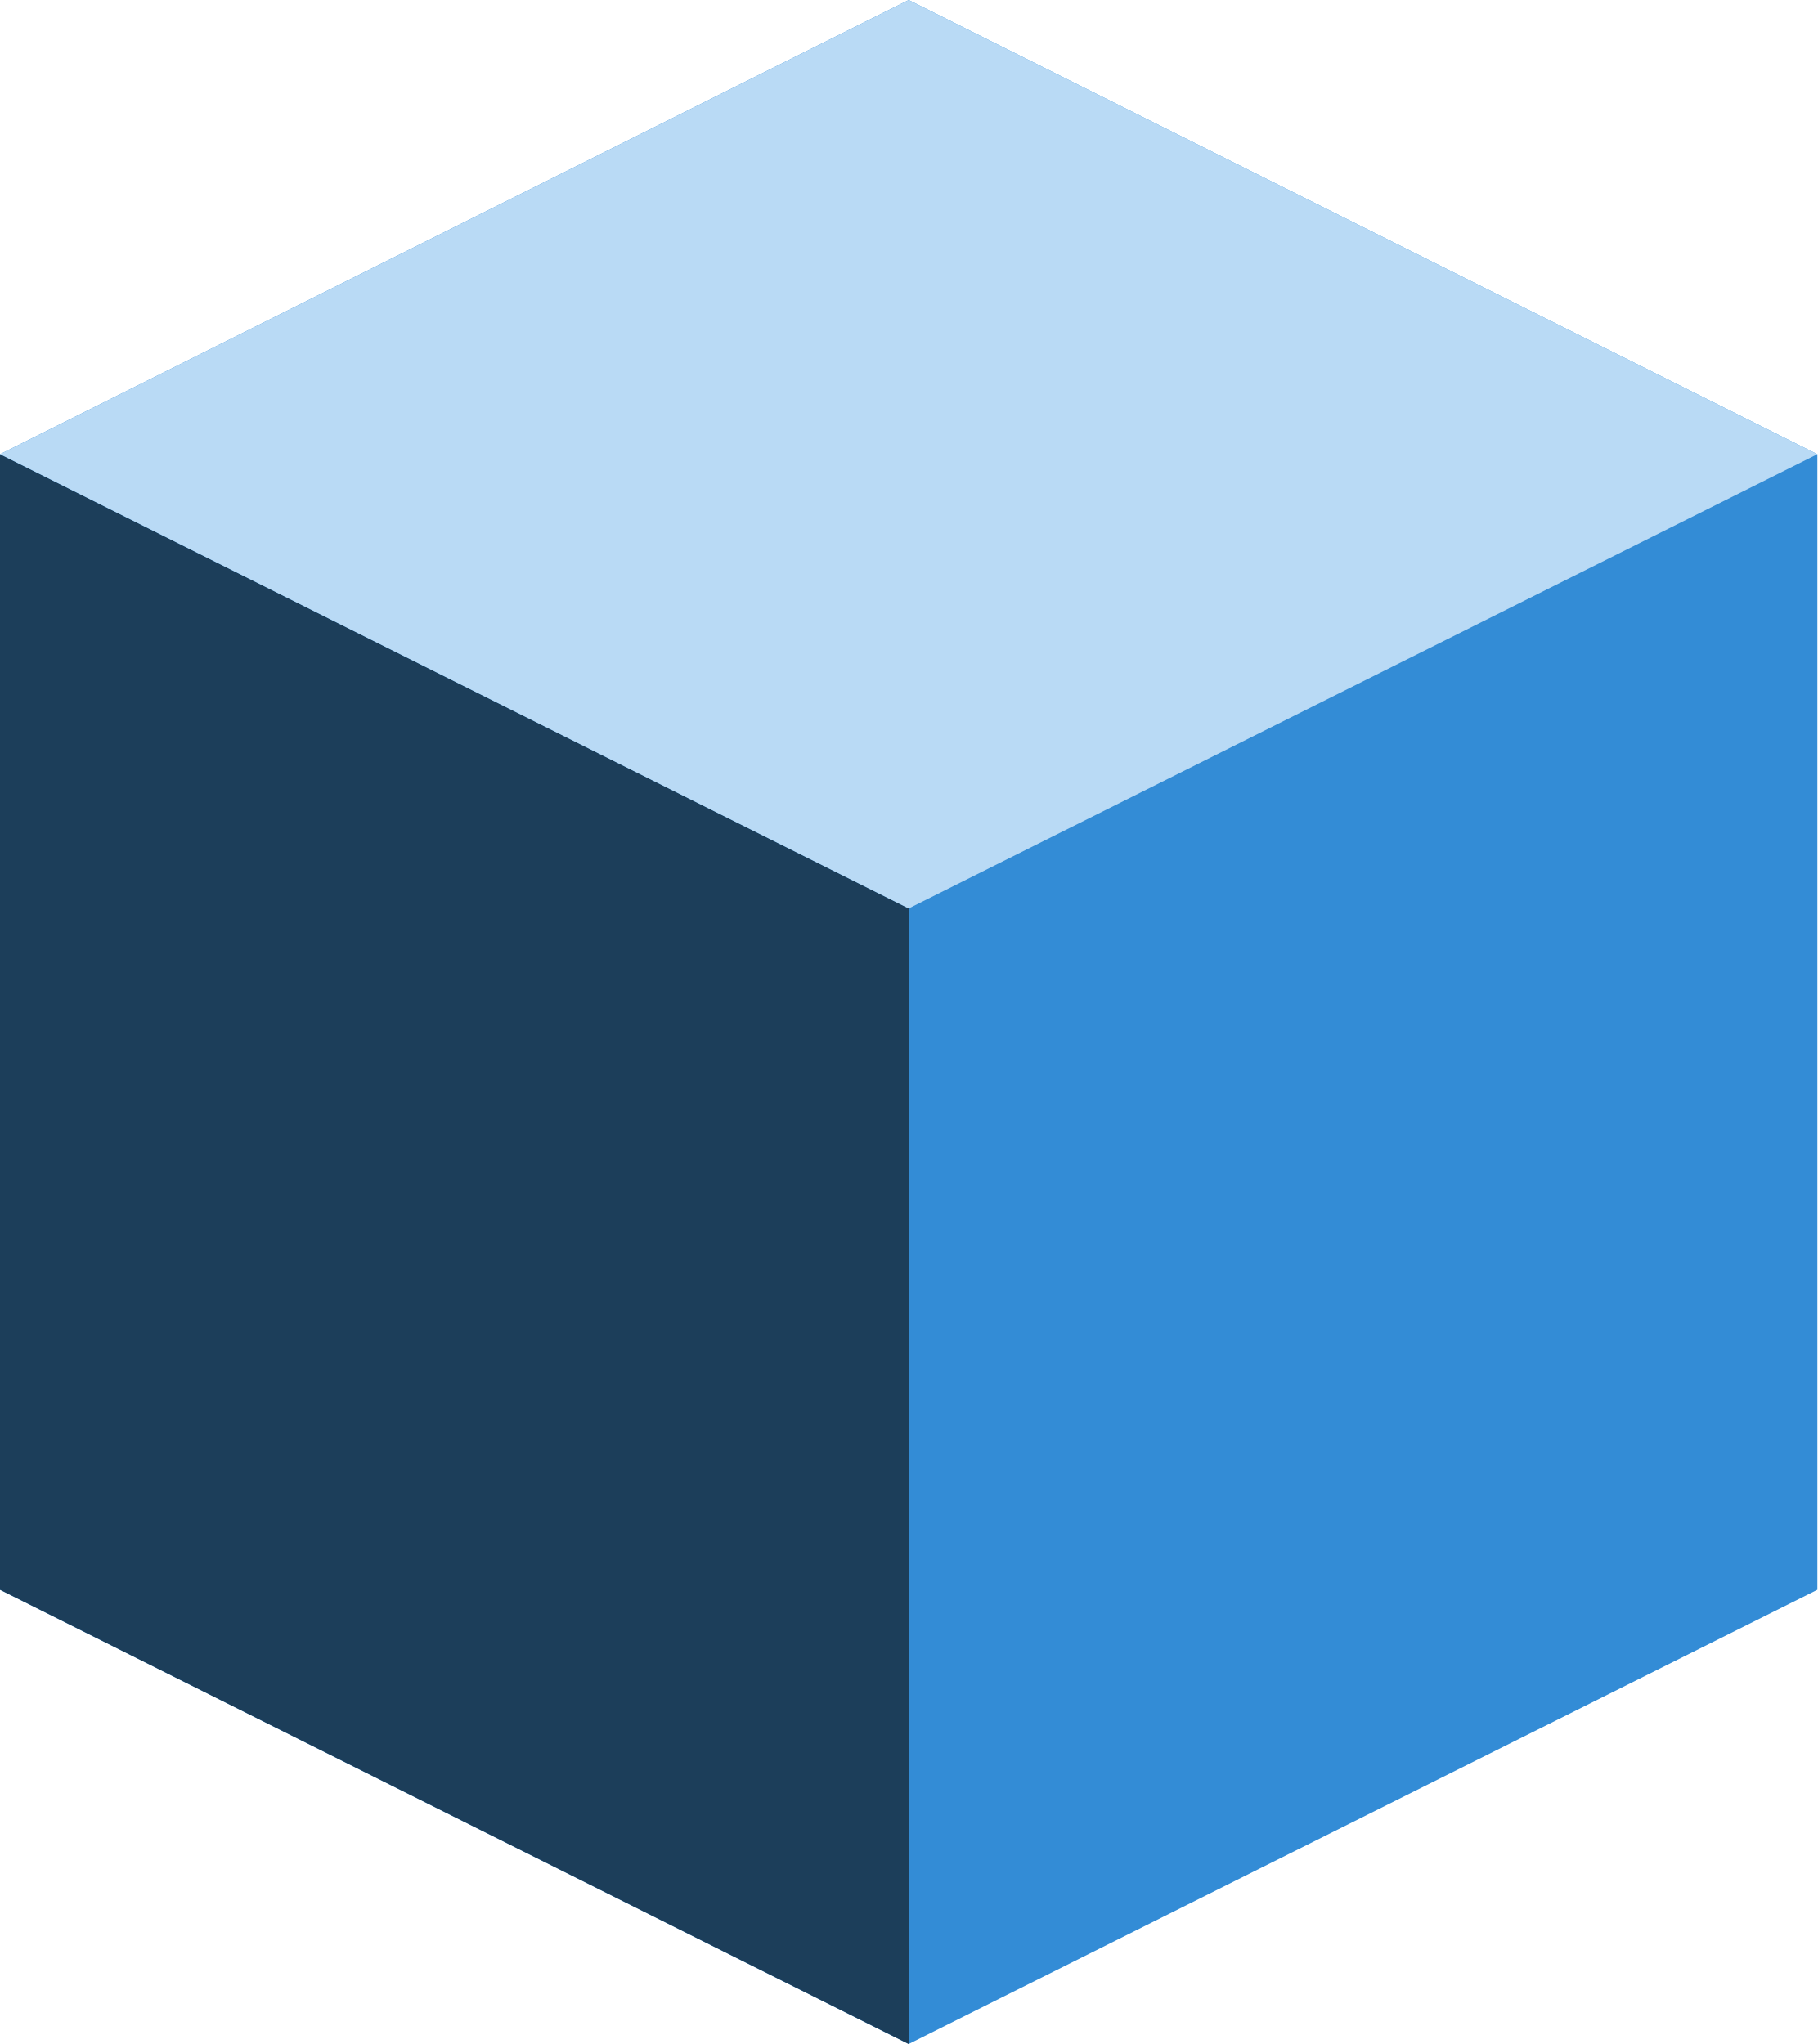
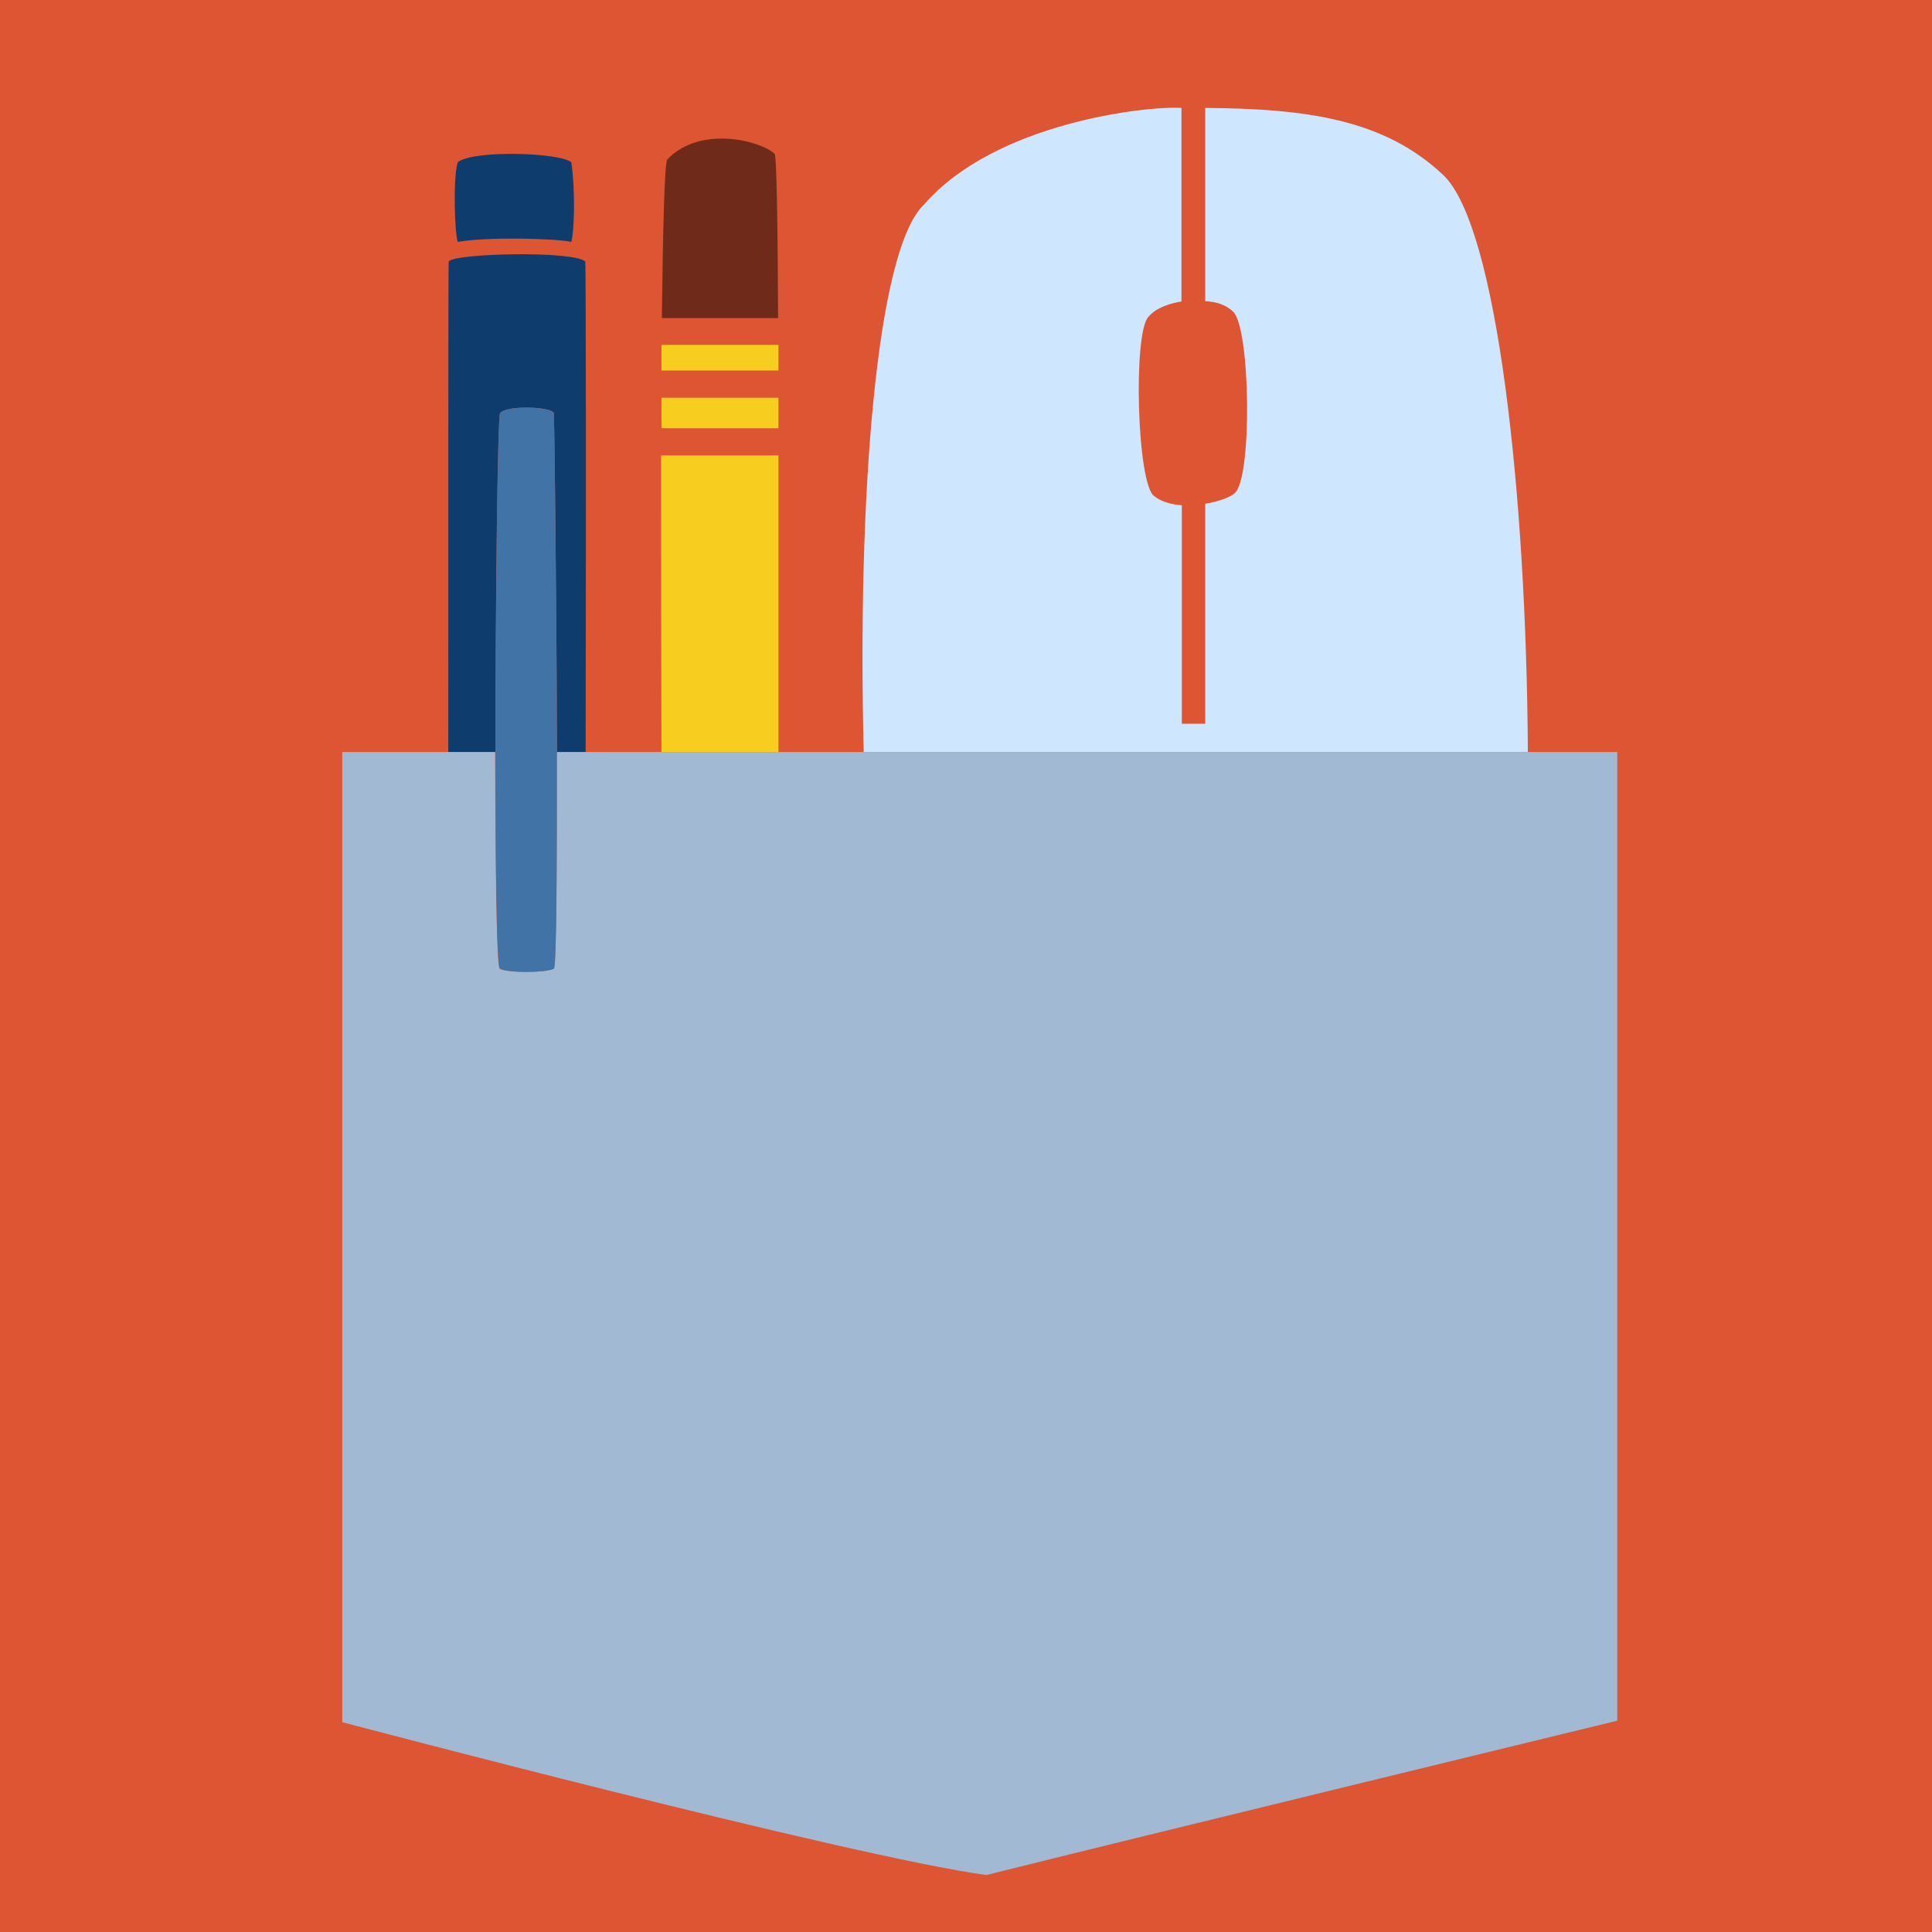
- <svg xmlns="http://www.w3.org/2000/svg" width="40px" height="45px" viewBox="0 0 40 45" version="1.1">
-   <defs />
-   <g id="Page-1" stroke="none" stroke-width="1" fill="none" fill-rule="evenodd">
-     <g id="04-docs-start" transform="translate(-170, -28)">
-       <g id="Group" transform="translate(170, 28)">
-         <polygon id="Rectangle-3-Copy" fill="#338CD6" points="20 0 40 10 40 35 20 45 0 35 0 10" />
-         <polygon id="Rectangle-3-Copy-2" fill="#1C3E5A" points="20 20 20 45 0 35 0 10" />
-         <polygon id="Rectangle-3" fill="#B9DAF5" points="20 0 40 10 20 20 0 10" />
+ <svg xmlns="http://www.w3.org/2000/svg" version="1.1" id="Layer_1" x="0px" y="0px" width="512px" height="512px" viewBox="0 0 512 512" style="enable-background:new 0 0 512 512;" xml:space="preserve">
+   <style type="text/css">
+ 	.st0{fill:#F7CE20;}
+ 	.st1{fill:#CFE6FF;}
+ 	.st2{fill:#6F2A19;}
+ 	.st3{fill:#A1B9D3;}
+ 	.st4{fill:#0E3C6D;}
+ 	.st5{fill:#DD5533;}
+ 	.st6{fill:#4273A7;}
+ </style>
+   <rect class="st5" width="512" height="512" />
+   <g>
+     <g id="MOUSE">
+       <path class="st1" d="M404.9,199.3H228.9c-1.7-66.7,3.2-133.1,16-145.1c18.8-21.7,59.1-26.2,68.2-25.6v51.3c-2.6,0.4-6.6,1.5-8.7,4    c-4.2,4-3.1,44.6,1.5,47.6c1.9,1.5,4.5,2.2,7.3,2.4v57.9h6.2v-58.3c3.7-0.6,6.8-1.8,7.8-2.8c4.7-3.8,4.2-43.8-0.4-48.1    c-2-1.9-4.4-2.6-7.4-2.8V28.6c26.9,0.2,47.5,3,63.2,17.9C396.7,60.2,404.5,130.4,404.9,199.3z" />
+     </g>
+     <path class="st0" d="M175.3,91.4c0,2.2,0,4.5,0,6.8h31c0-2.3,0-4.6,0-6.8H175.3z" />
+     <path class="st0" d="M206.3,199.3h-31c-0.1-28-0.1-55.1-0.1-78.6h31.1C206.3,144.2,206.3,171.3,206.3,199.3z" />
+     <path class="st2" d="M206.2,84.3c-0.1-25.9-0.4-42.6-0.9-43.5c-3.4-3.4-19.7-7.8-28.5,1.5c-0.7,1.7-1.1,17.6-1.4,42H206.2z" />
+     <path class="st0" d="M206.3,113.5c0-2.8,0-5.5,0-8.1h-31c0,2.6,0,5.3,0,8.1H206.3z" />
+     <g id="PEN">
+       <g>
+         <path class="st4" d="M155.2,199.3h-7.6c-0.1-40.8-0.7-88.5-0.8-89.7c-0.1-1.9-13.2-2.3-14.3,0c-0.6,1.3-1.2,49-1.2,89.7h-12.5     c0-58.8,0-128.4,0.1-130c1.5-2.2,33.1-2.9,36.2,0C155.3,71.1,155.3,140.6,155.2,199.3z" />
+         <path class="st4" d="M151.4,64.1c0.8-2.8,1.1-13.5,0-21.1c-3.1-2.6-26.1-3.3-30.1,0c-1.3,4.3-0.8,18.7,0,21.1     C129.4,62.7,147.3,63.2,151.4,64.1z" />
      </g>
+     </g>
+     <g>
+       <path class="st3" d="M147.5,199.3c0.1,30.4,0,57-0.8,57.4c-1.7,1.1-12.4,1.2-14.3,0c-0.8-0.5-1.1-27-1.2-57.4H90.7v257.1    c0,0,135.1,35.7,170.7,40.5c36.3-9.1,167.2-40.9,167.2-40.9V199.3H147.5z" />
+       <path class="st6" d="M146.8,256.7c0.7-0.5,0.8-27,0.8-57.4c-0.1-40.8-0.7-88.5-0.8-89.7c-0.1-1.9-13.2-2.3-14.3,0    c-0.6,1.3-1.2,49-1.2,89.7c0,30.4,0.3,56.9,1.2,57.4C134.4,257.9,145.1,257.8,146.8,256.7z" />
    </g>
  </g>
</svg>
